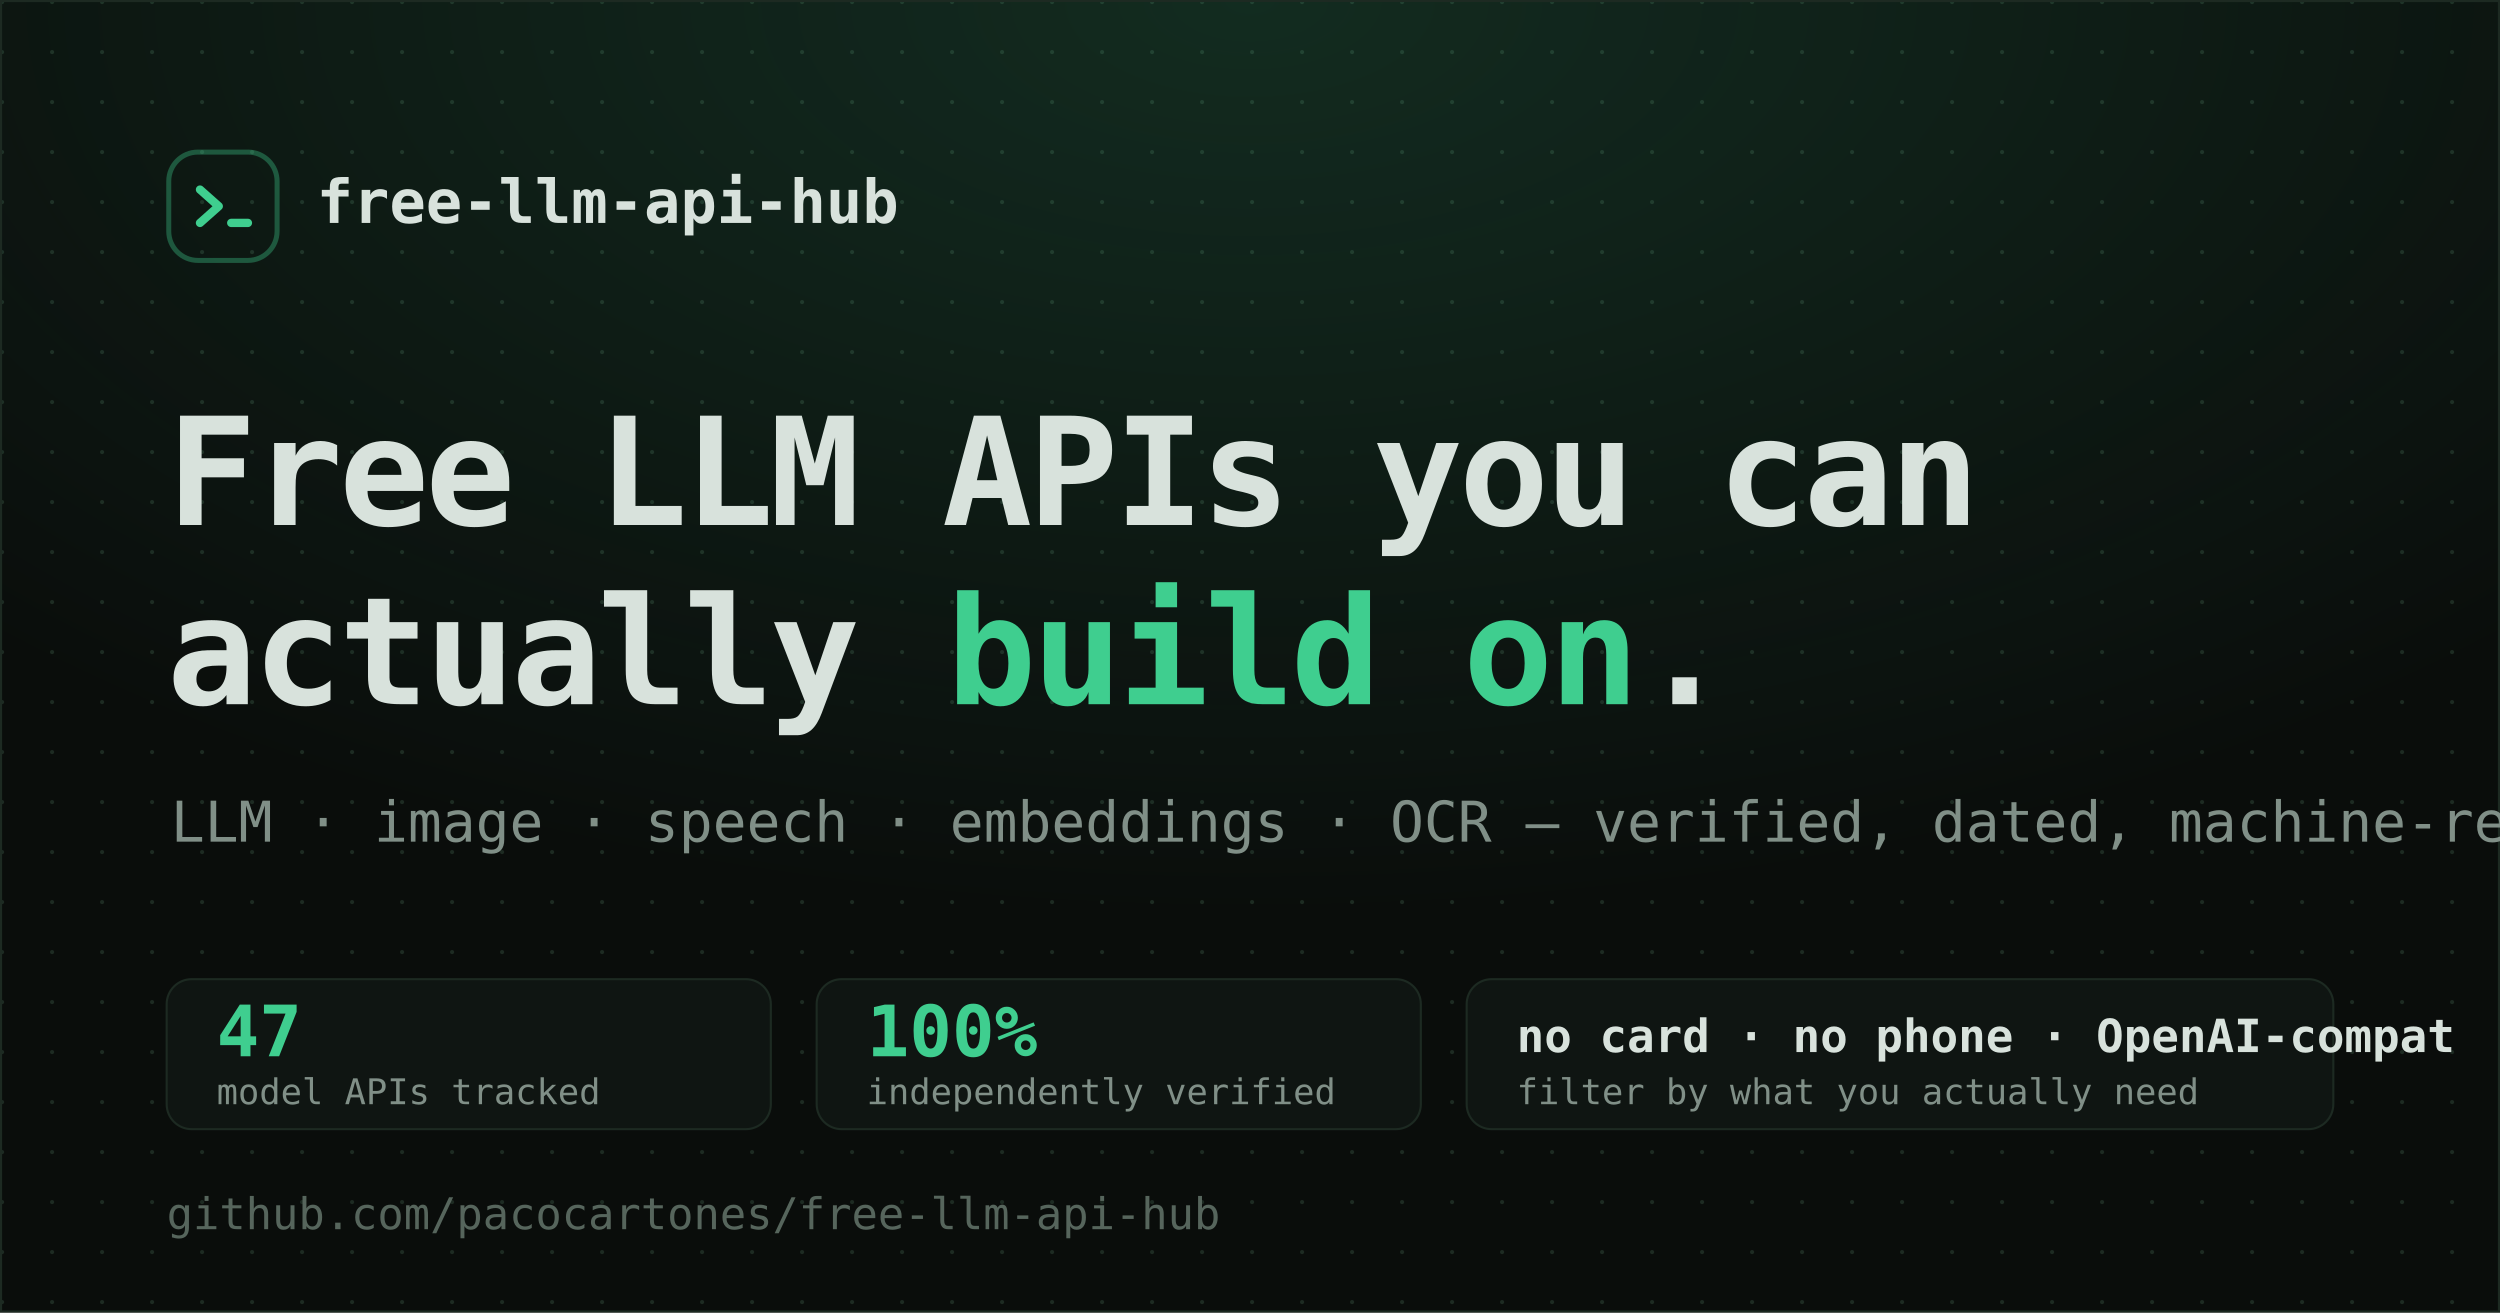
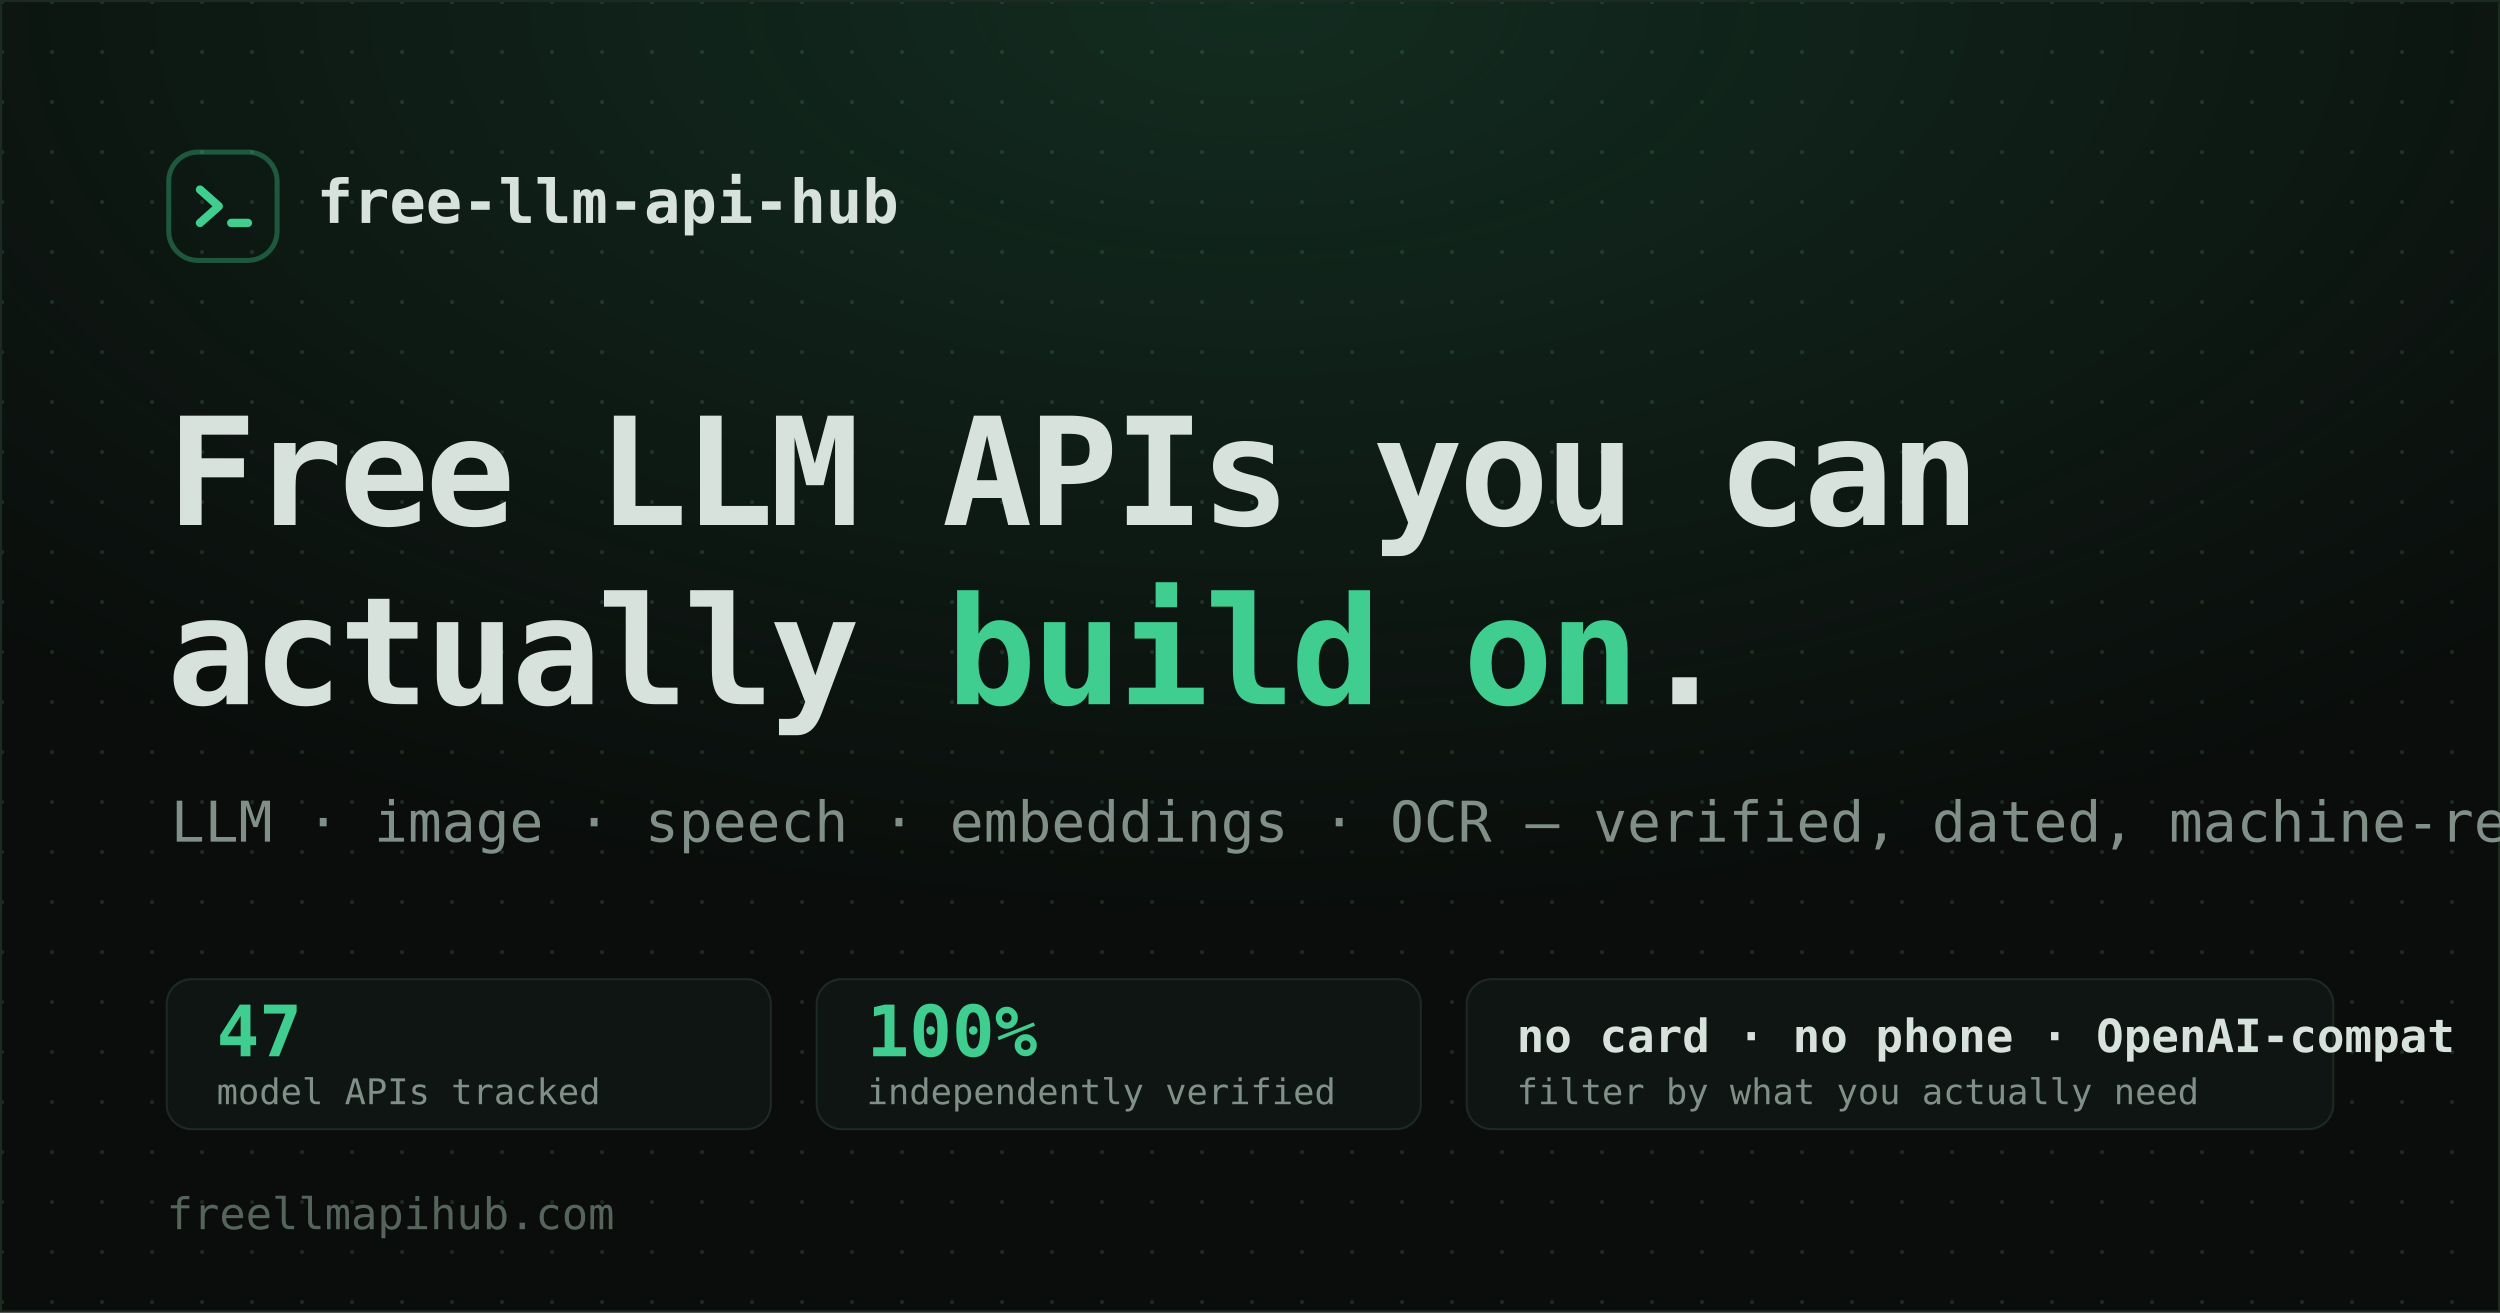
<svg xmlns="http://www.w3.org/2000/svg" width="1200" height="630" viewBox="0 0 1200 630" font-family="'JetBrains Mono', ui-monospace, Menlo, Consolas, monospace">
  <defs>
    <radialGradient id="glow" cx="50%" cy="0%" r="70%">
      <stop offset="0" stop-color="#3fce8f" stop-opacity="0.16" />
      <stop offset="1" stop-color="#3fce8f" stop-opacity="0" />
    </radialGradient>
    <pattern id="dots" width="24" height="24" patternUnits="userSpaceOnUse">
      <circle cx="1" cy="1" r="1" fill="#1d2a22" />
    </pattern>
  </defs>
  <rect width="1200" height="630" fill="#0a0d0b" />
  <rect width="1200" height="630" fill="url(#dots)" />
  <rect width="1200" height="630" fill="url(#glow)" />
  <rect x="0.5" y="0.5" width="1199" height="629" fill="none" stroke="#1d2a22" />
  <g transform="translate(80,72)">
    <rect x="1" y="1" width="52" height="52" rx="14" fill="none" stroke="#3fce8f" stroke-width="2.4" stroke-opacity="0.35" />
    <path d="M16 19 L25 27 L16 35" fill="none" stroke="#3fce8f" stroke-width="4" stroke-linecap="round" stroke-linejoin="round" />
    <rect x="29" y="33" width="12" height="4" rx="2" fill="#3fce8f" />
  </g>
  <text x="152" y="107" fill="#d8e2dc" font-size="29" font-weight="700">free-llm-api-hub</text>
  <text x="80" y="252" fill="#d8e2dc" font-size="72" font-weight="700" letter-spacing="-2">Free LLM APIs you can</text>
  <text x="80" y="338" fill="#d8e2dc" font-size="72" font-weight="700" letter-spacing="-2">actually <tspan fill="#3fce8f">build on</tspan>.</text>
  <text x="82" y="404" fill="#808f87" font-size="27">LLM · image · speech · embeddings · OCR — verified, dated, machine-readable.</text>
  <g font-weight="700">
    <rect x="80" y="470" width="290" height="72" rx="12" fill="#0f1512" stroke="#1d2a22" />
    <text x="104" y="507" fill="#3fce8f" font-size="34">47</text>
    <text x="104" y="530" fill="#808f87" font-size="17" font-weight="400">model APIs tracked</text>
    <rect x="392" y="470" width="290" height="72" rx="12" fill="#0f1512" stroke="#1d2a22" />
    <text x="416" y="507" fill="#3fce8f" font-size="34">100%</text>
    <text x="416" y="530" fill="#808f87" font-size="17" font-weight="400">independently verified</text>
    <rect x="704" y="470" width="416" height="72" rx="12" fill="#0f1512" stroke="#1d2a22" />
    <text x="728" y="505" fill="#d8e2dc" font-size="22">no card · no phone · OpenAI-compat</text>
    <text x="728" y="530" fill="#808f87" font-size="17" font-weight="400">filter by what you actually need</text>
  </g>
-   <text x="80" y="590" fill="#56655c" font-size="21">github.com/pacocartones/free-llm-api-hub</text>
+   <text x="80" y="590" fill="#56655c" font-size="21">freellmapihub.com</text>
</svg>
